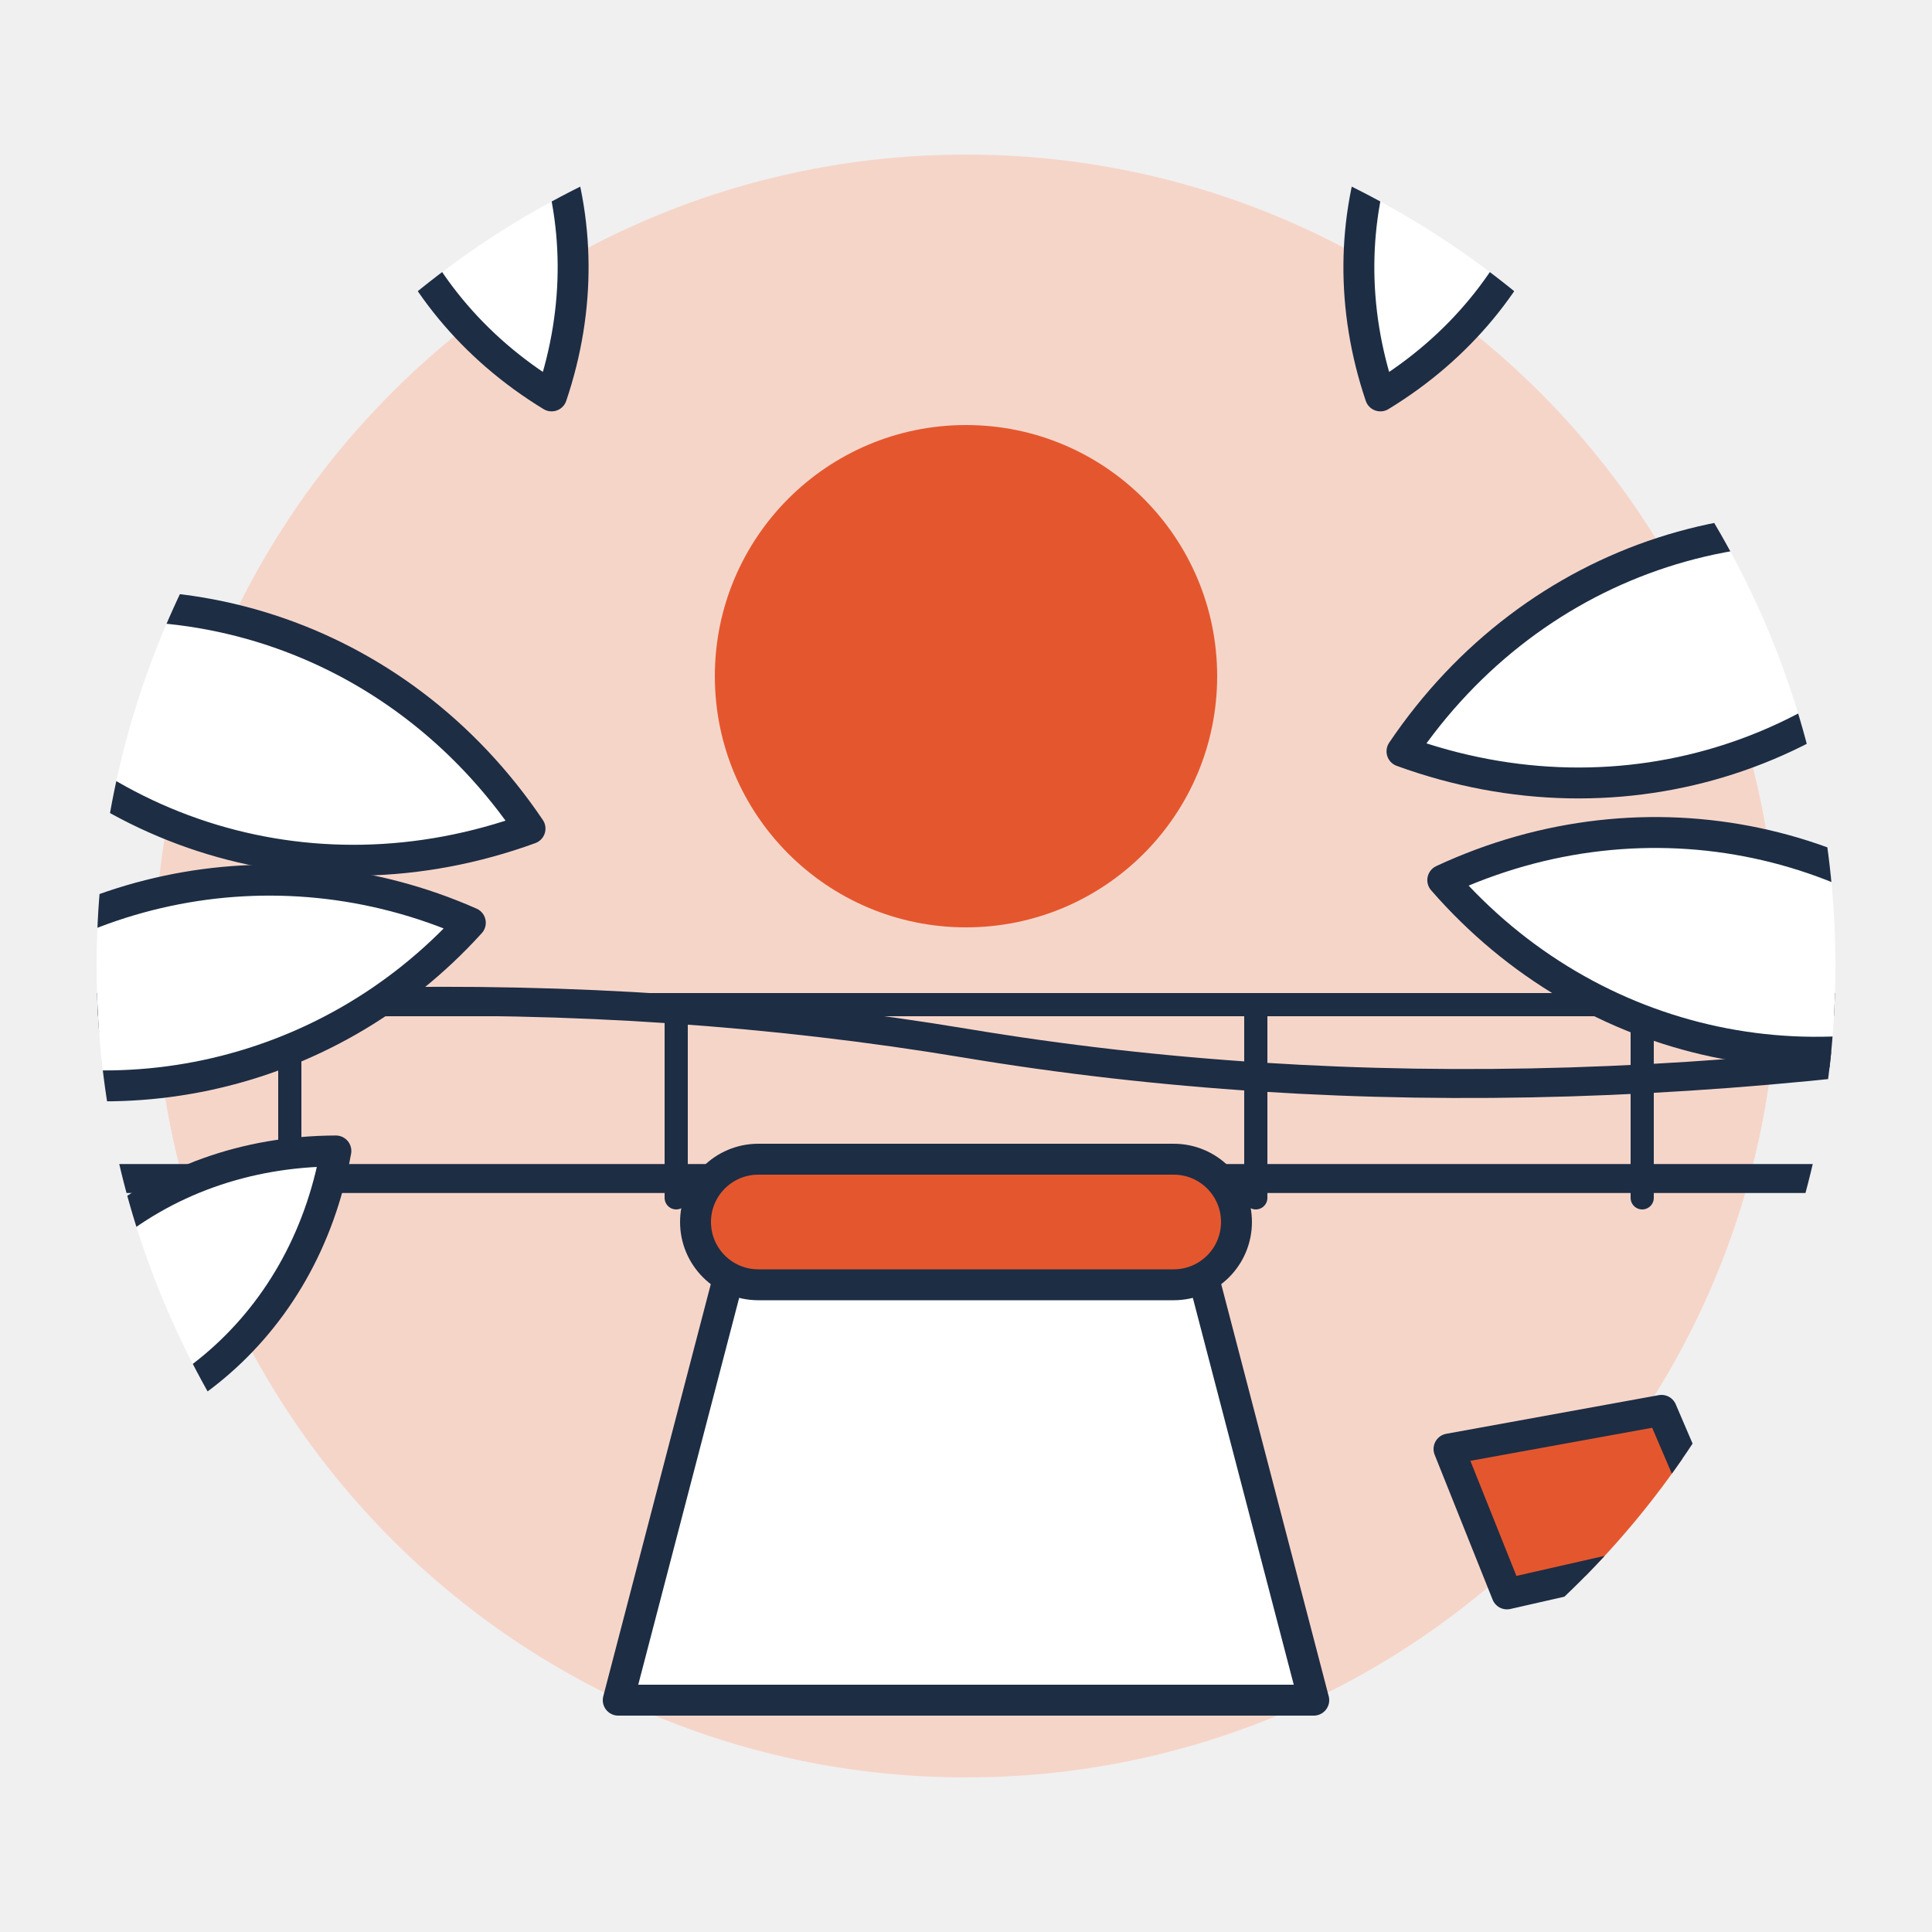
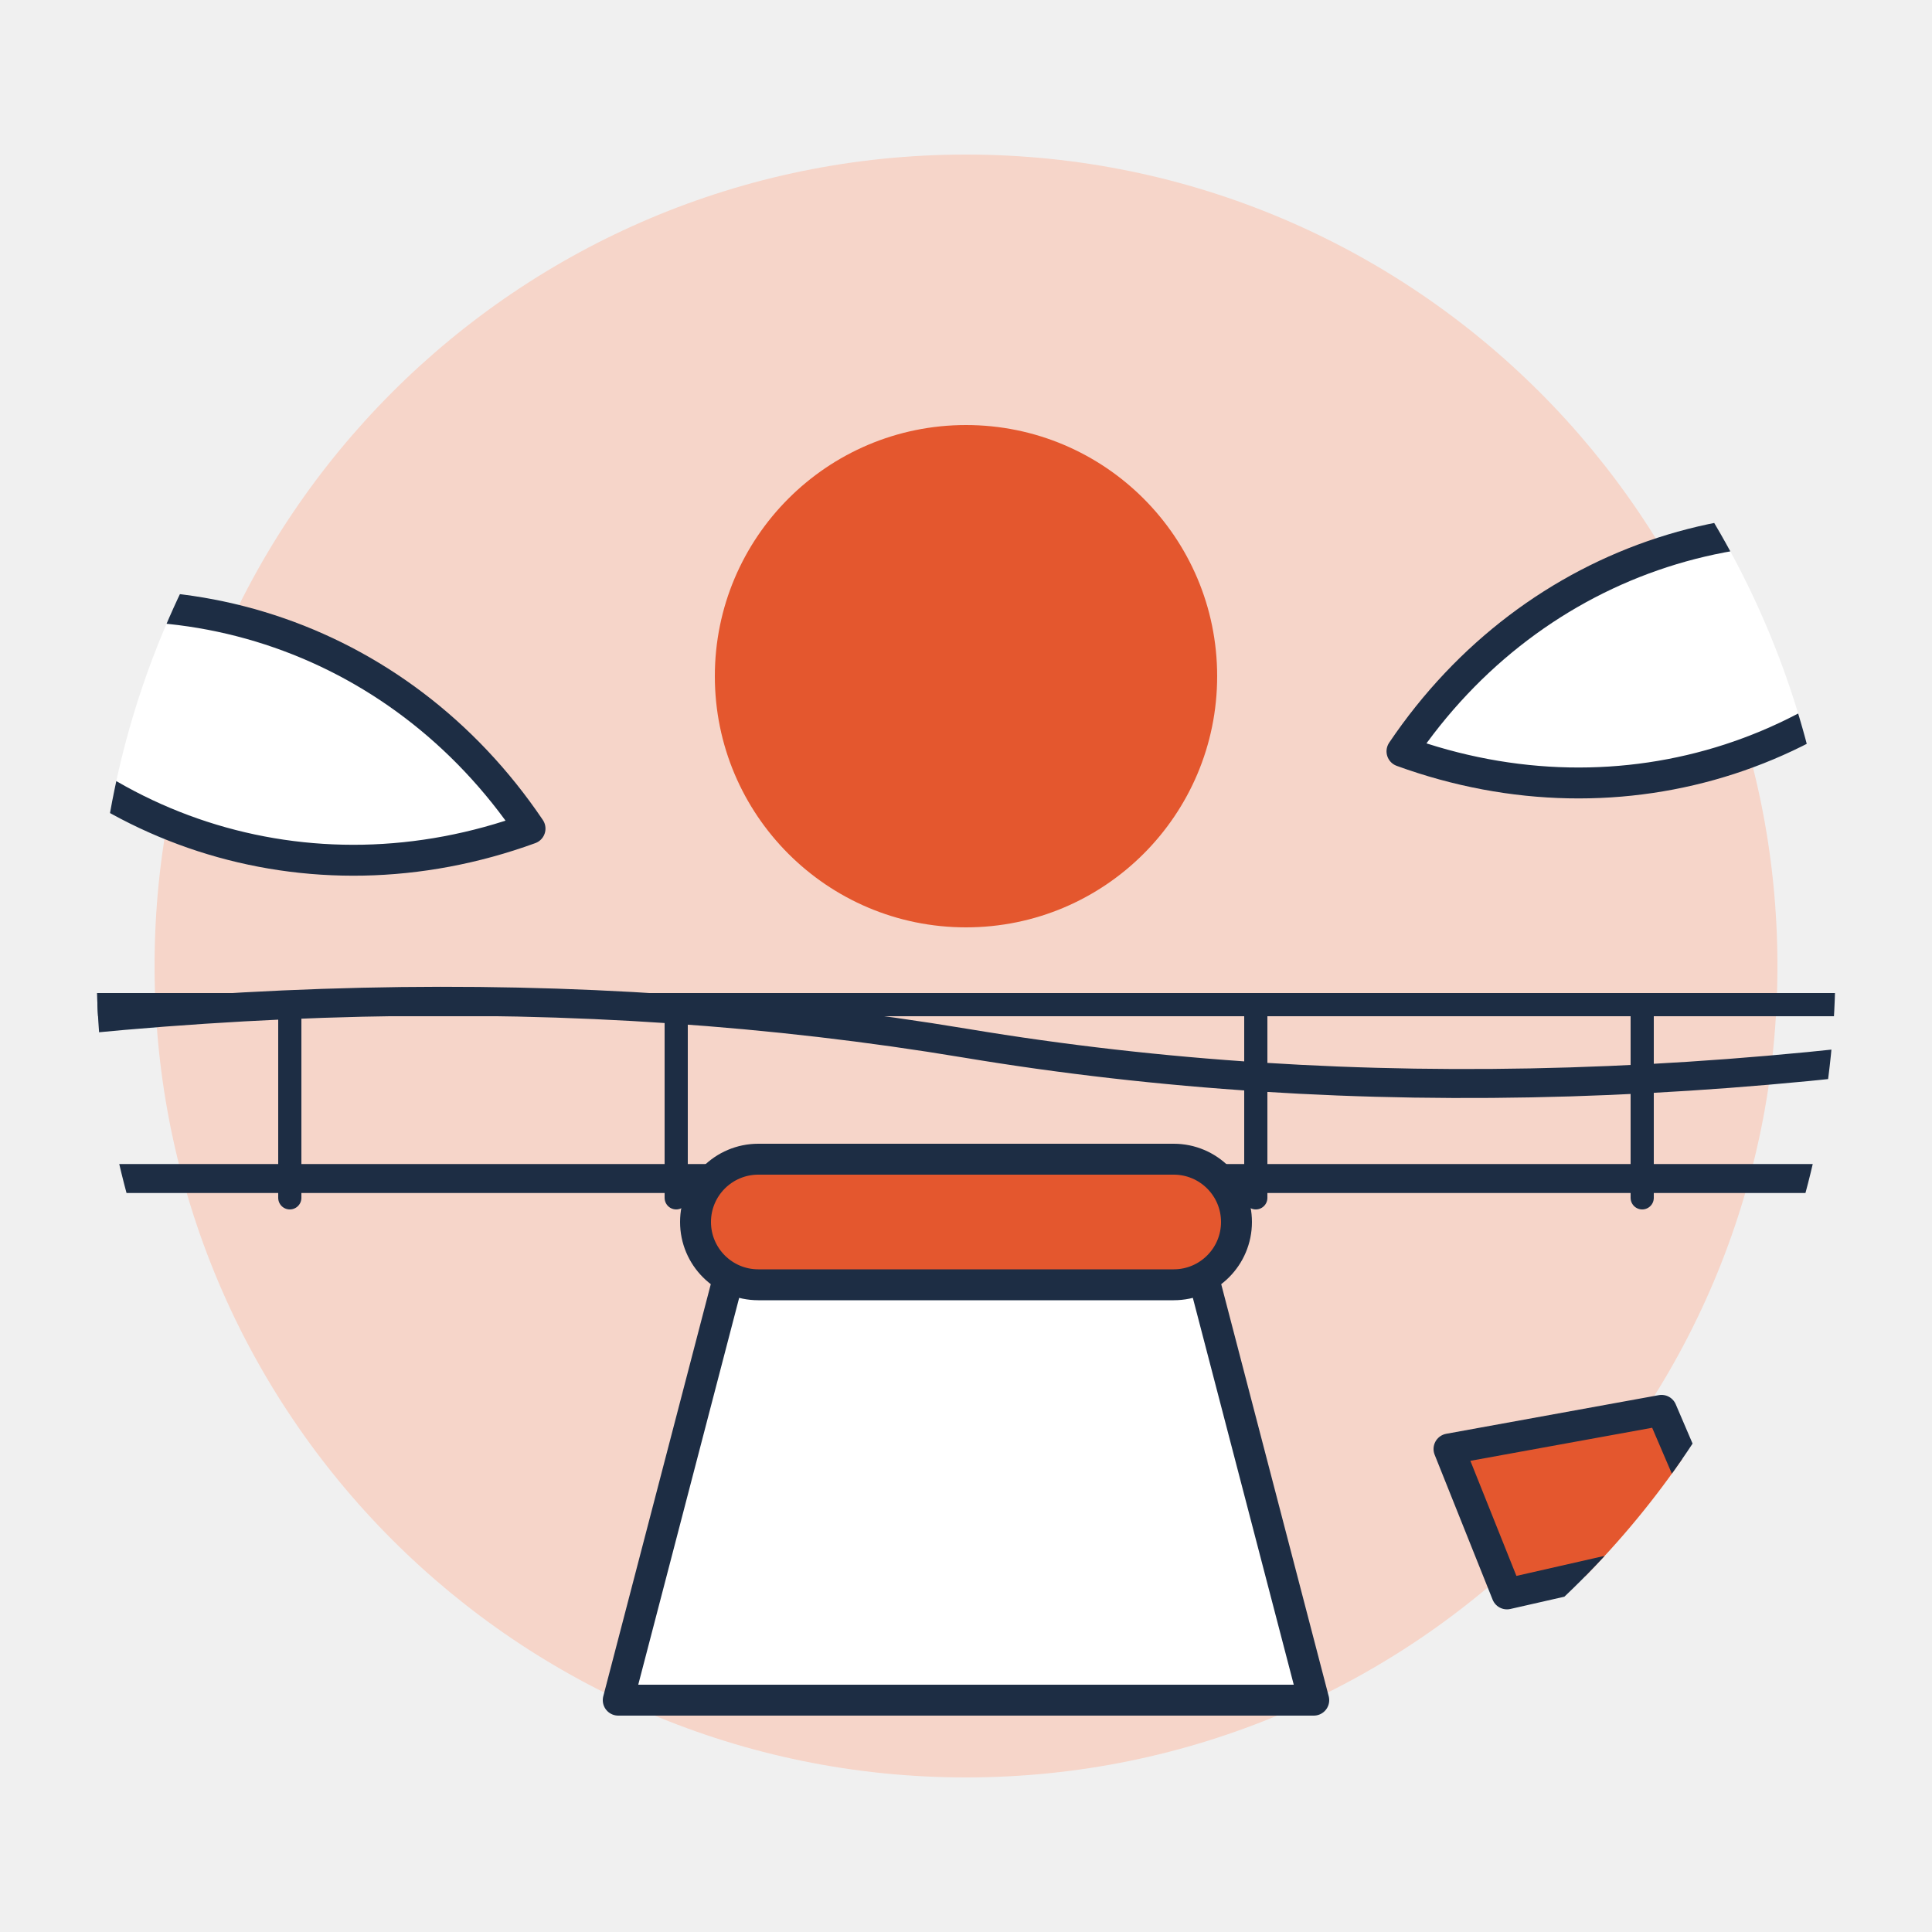
<svg xmlns="http://www.w3.org/2000/svg" viewBox="0 0 200 200" width="200" height="200">
  <defs>
    <clipPath id="clip">
      <circle cx="100" cy="100" r="90" />
    </clipPath>
  </defs>
  <circle cx="100" cy="100" r="84" fill="#F6D5C9" />
  <g clip-path="url(#clip)">
    <path d="M-30 111.0 Q40 98 100 108 T230 104.0" fill="none" stroke="#1D2D44" stroke-width="3" stroke-linecap="round" />
    <path d="M-30 122 H230" fill="none" stroke="#1D2D44" stroke-width="3" stroke-linecap="round" />
    <circle cx="100" cy="70" r="26" fill="#E4572E" />
    <path d="M-30 104 H230 M30 104 V124 M70 104 V124 M130 104 V124 M170 104 V124" fill="none" stroke="#1D2D44" stroke-width="2.4" stroke-linecap="round" stroke-linejoin="round" />
    <path d="M76 130 H124 L136 176 H64Z" fill="#FFFFFF" stroke="#1D2D44" stroke-width="3.2" stroke-linejoin="round" stroke-linecap="round" />
    <path d="M78.5 120 H121.5 A6.5 6.5 0 0 1 128 126.5 V126.5 A6.5 6.5 0 0 1 121.5 133 H78.5 A6.5 6.5 0 0 1 72 126.5 V126.5 A6.5 6.5 0 0 1 78.5 120Z" fill="#E4572E" stroke="#1D2D44" stroke-width="3.2" stroke-linejoin="round" stroke-linecap="round" />
    <path d="M150 150 L172 146 L178 160 L156 165Z" fill="#E4572E" stroke="#1D2D44" stroke-width="3.2" stroke-linejoin="round" stroke-linecap="round" />
    <g clip-path="url(#clip)">
      <g transform="translate(-6 66) rotate(18)">
        <path d="M0 0 C19.2 -15 44.8 -15 64 0 C44.8 15 19.2 15 0 0Z" fill="#FFFFFF" stroke="#1D2D44" stroke-width="3.2" stroke-linejoin="round" stroke-linecap="round" />
      </g>
-       <g transform="translate(-10 108) rotate(-12)">
-         <path d="M0 0 C18.0 -13 42.0 -13 60 0 C42.0 13 18.0 13 0 0Z" fill="#FFFFFF" stroke="#1D2D44" stroke-width="3.2" stroke-linejoin="round" stroke-linecap="round" />
-       </g>
-       <g transform="translate(-2 150) rotate(-40)">
-         <path d="M0 0 C14.4 -12 33.6 -12 48 0 C33.6 12 14.4 12 0 0Z" fill="#FFFFFF" stroke="#1D2D44" stroke-width="3.2" stroke-linejoin="round" stroke-linecap="round" />
-       </g>
+       <g transform="translate(-10 108) rotate(-12)" />
+       <g transform="translate(-2 150) rotate(-40)" />
      <g transform="translate(206 58) rotate(162)">
        <path d="M0 0 C19.2 -15 44.8 -15 64 0 C44.8 15 19.2 15 0 0Z" fill="#FFFFFF" stroke="#1D2D44" stroke-width="3.2" stroke-linejoin="round" stroke-linecap="round" />
      </g>
-       <g transform="translate(210 104) rotate(192)">
-         <path d="M0 0 C18.6 -14 43.4 -14 62 0 C43.4 14 18.6 14 0 0Z" fill="#FFFFFF" stroke="#1D2D44" stroke-width="3.2" stroke-linejoin="round" stroke-linecap="round" />
-       </g>
-       <g transform="translate(40 -6) rotate(70)">
-         <path d="M0 0 C15.0 -12 35.0 -12 50 0 C35.0 12 15.0 12 0 0Z" fill="#FFFFFF" stroke="#1D2D44" stroke-width="3.2" stroke-linejoin="round" stroke-linecap="round" />
-       </g>
-       <g transform="translate(160 -6) rotate(110)">
-         <path d="M0 0 C15.0 -12 35.0 -12 50 0 C35.0 12 15.0 12 0 0Z" fill="#FFFFFF" stroke="#1D2D44" stroke-width="3.2" stroke-linejoin="round" stroke-linecap="round" />
-       </g>
+       <g transform="translate(210 104) rotate(192)" />
+       <g transform="translate(40 -6) rotate(70)" />
+       <g transform="translate(160 -6) rotate(110)" />
    </g>
  </g>
</svg>
